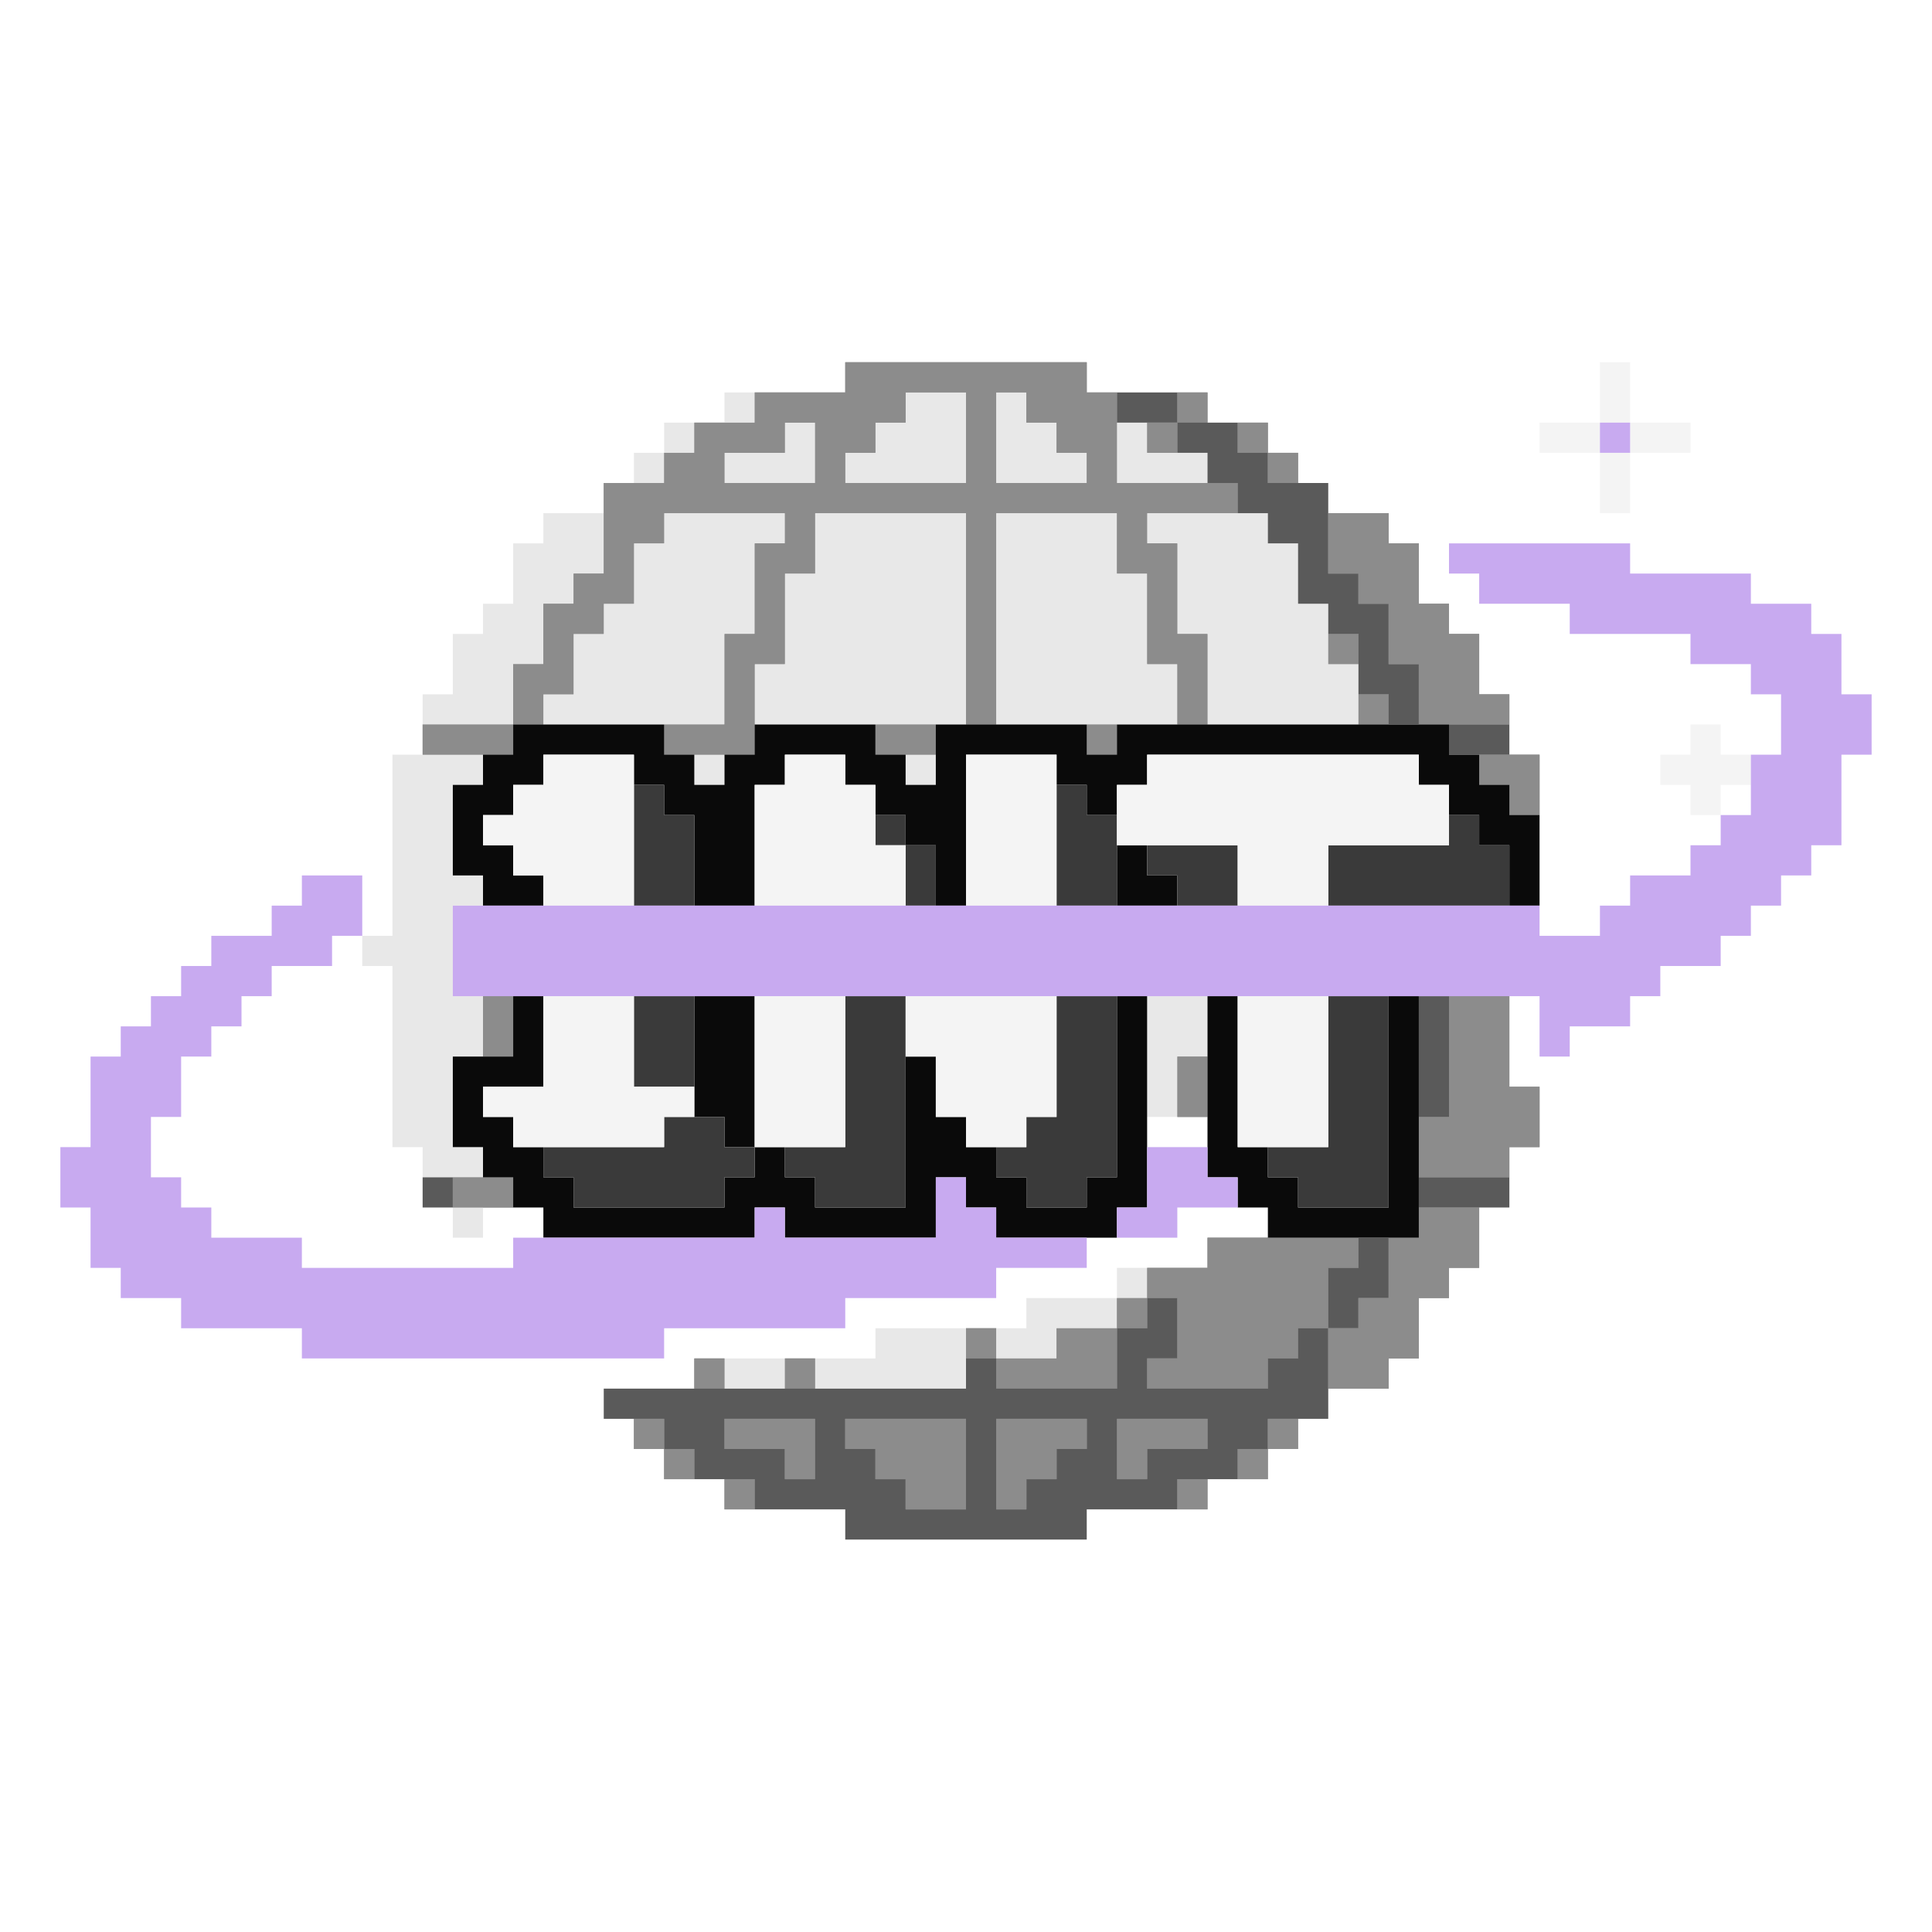
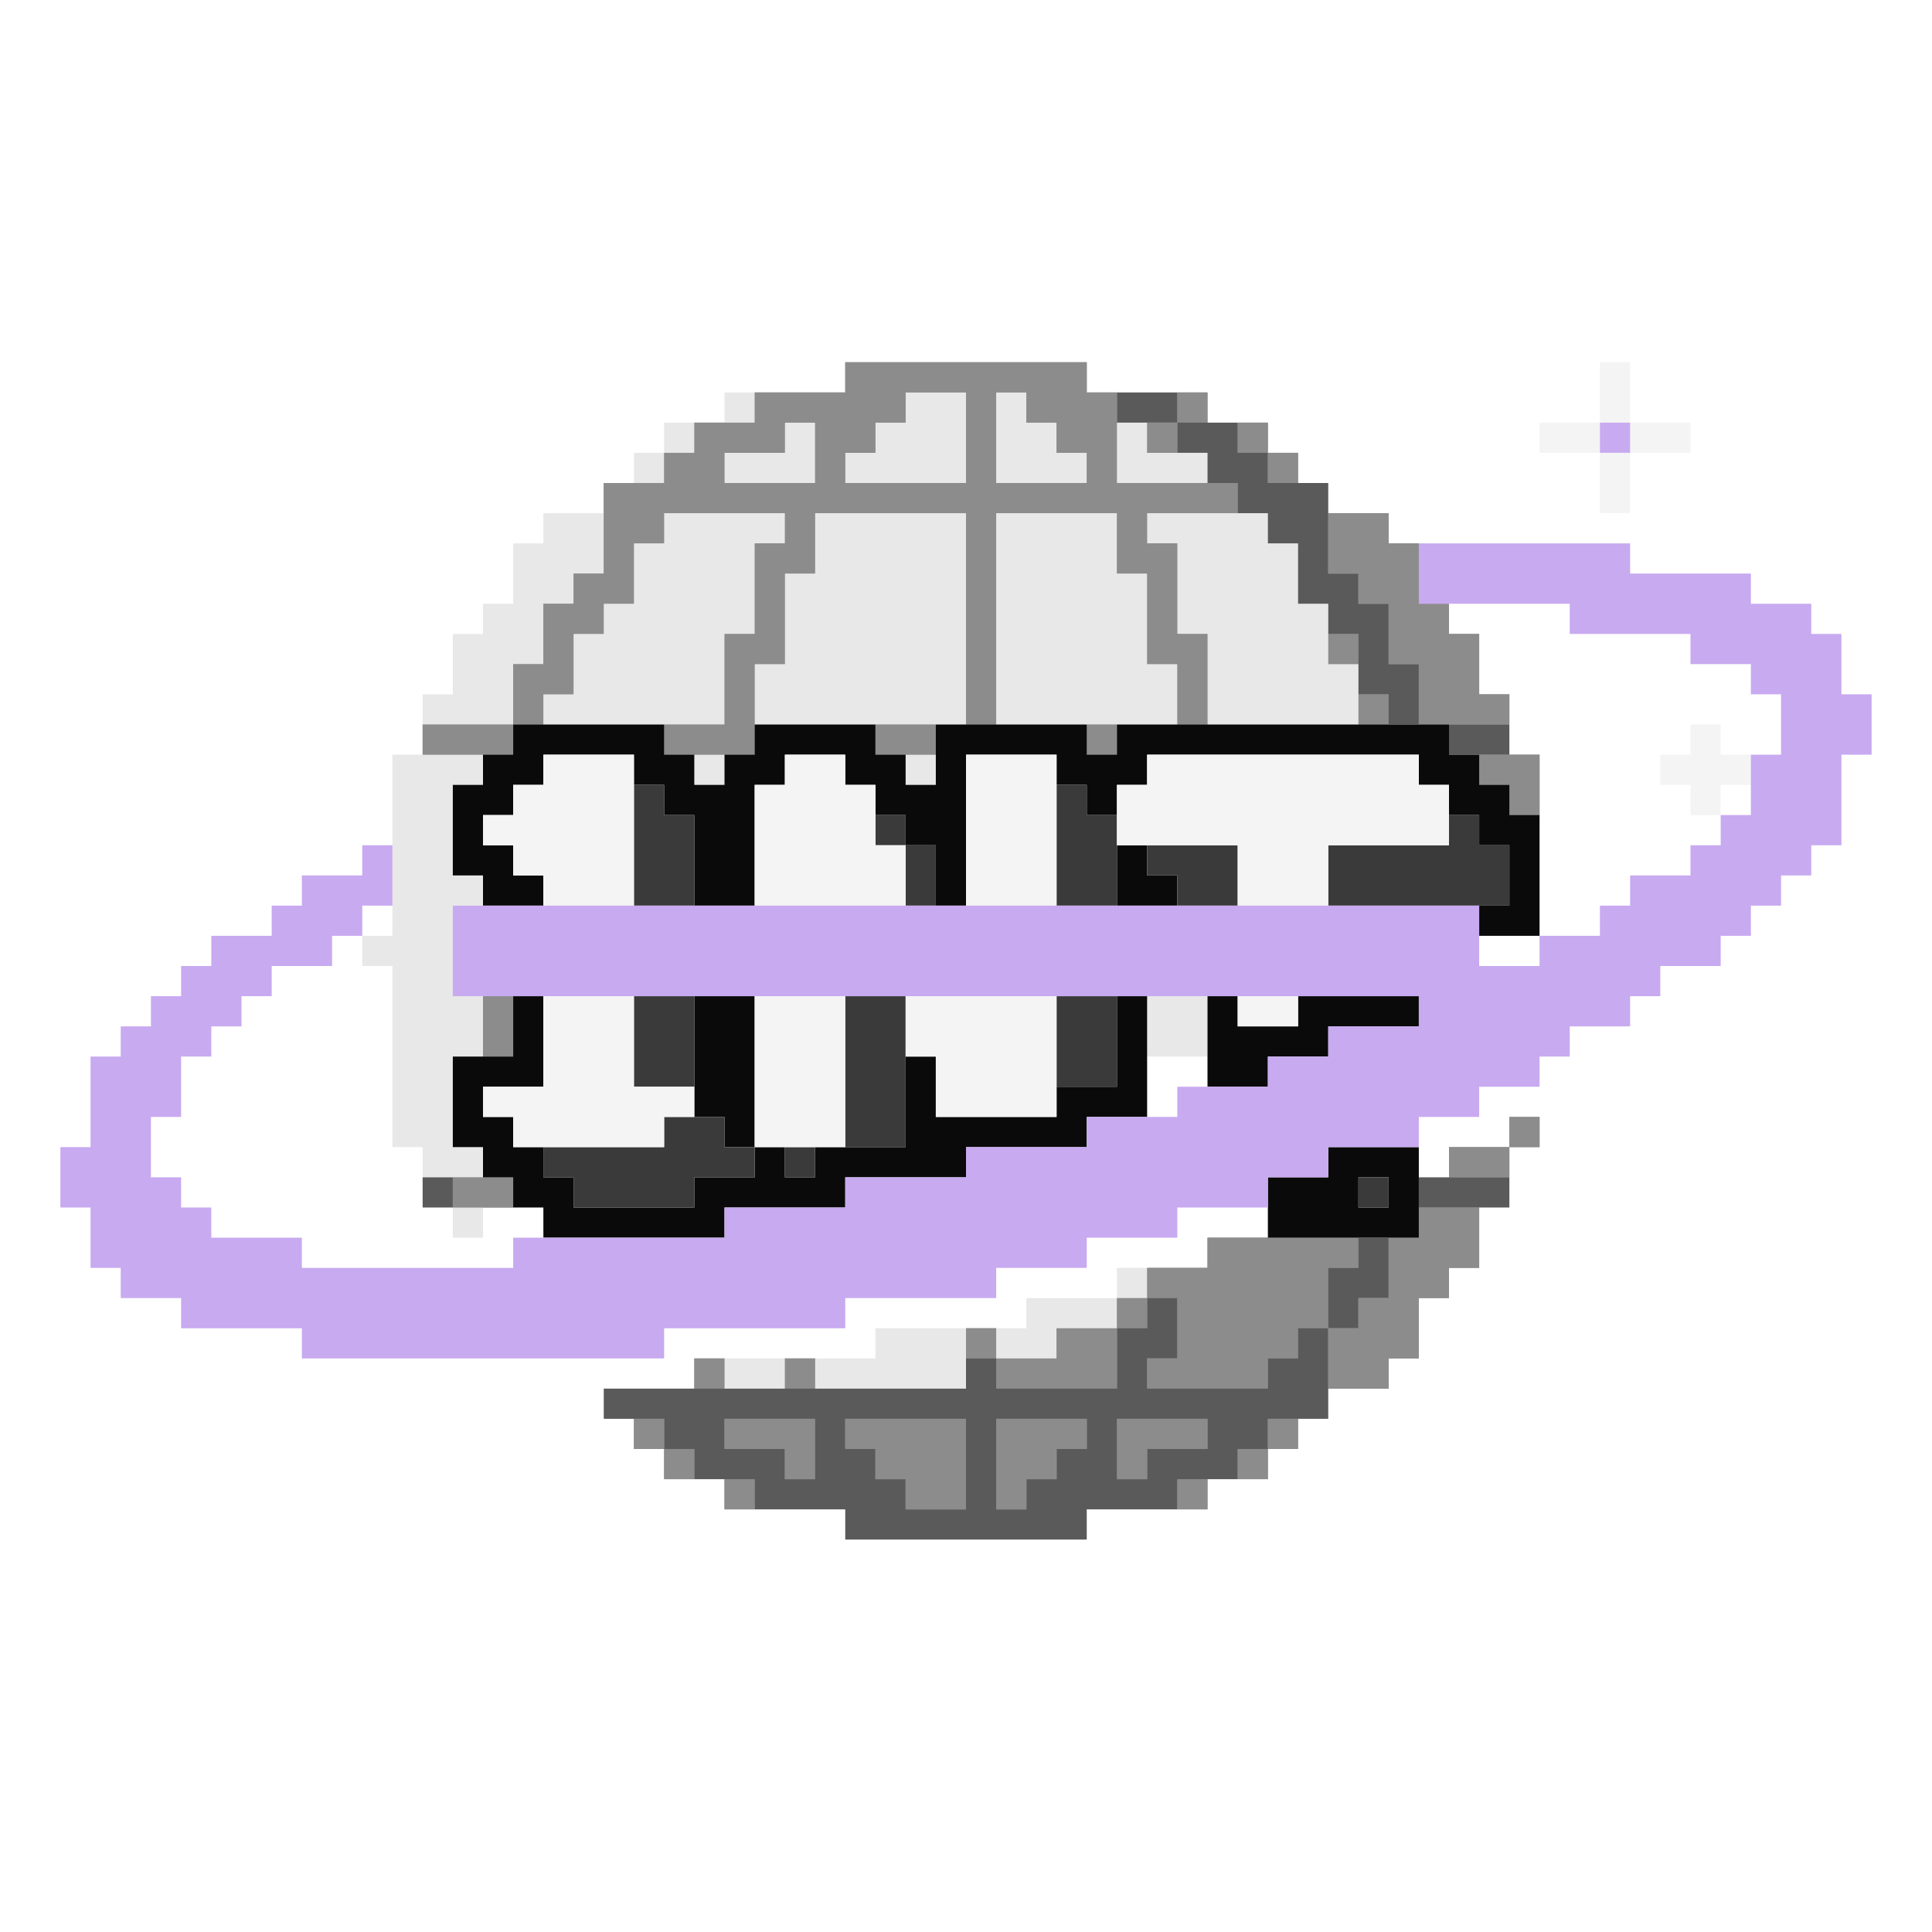
<svg xmlns="http://www.w3.org/2000/svg" viewBox="0 0 512 512" width="512" height="512">
-   <path d="M224.00 96.00h64.00v8.00h-64.00zM200.00 104.00h40.00v8.00h-40.00zM256.00 104.00h8.00v8.00h-8.00zM272.00 104.00h24.00v8.00h-24.00zM312.00 104.00h8.00v8.00h-8.00zM184.00 112.00h24.00v8.00h-24.00zM216.00 112.00h16.00v8.00h-16.00zM256.00 112.00h8.00v8.00h-8.00zM280.00 112.00h16.00v8.00h-16.00zM304.00 112.00h8.00v8.00h-8.00zM328.00 112.00h8.00v8.00h-8.00zM176.00 120.00h16.00v8.00h-16.00zM216.00 120.00h8.00v8.00h-8.00zM256.00 120.00h8.00v8.00h-8.00zM288.00 120.00h8.00v8.00h-8.00zM336.00 120.00h8.00v8.00h-8.00zM160.00 128.00h168.00v8.00h-168.00zM160.00 136.00h16.00v8.00h-16.00zM208.00 136.00h8.00v8.00h-8.00zM256.00 136.00h8.00v8.00h-8.00zM296.00 136.00h8.00v8.00h-8.00zM352.00 136.00h16.00v8.00h-16.00zM160.00 144.00h8.00v8.00h-8.00zM200.00 144.00h16.00v8.00h-16.00zM256.00 144.00h8.00v8.00h-8.00zM296.00 144.00h16.00v8.00h-16.00zM352.00 144.00h24.00v8.00h-24.00zM152.00 152.00h16.00v8.00h-16.00zM200.00 152.00h8.00v8.00h-8.00zM256.00 152.00h8.00v8.00h-8.00zM304.00 152.00h8.00v8.00h-8.00zM360.00 152.00h16.00v8.00h-16.00zM144.00 160.00h16.00v8.00h-16.00zM200.00 160.00h8.00v8.00h-8.00zM256.00 160.00h8.00v8.00h-8.00zM304.00 160.00h8.00v8.00h-8.00zM368.00 160.00h16.00v8.00h-16.00zM144.00 168.00h8.00v8.00h-8.00zM192.00 168.00h16.00v8.00h-16.00zM256.00 168.00h8.00v8.00h-8.00zM304.00 168.00h16.00v8.00h-16.00zM352.00 168.00h8.00v8.00h-8.00zM368.00 168.00h24.00v8.00h-24.00zM136.00 176.00h16.00v8.00h-16.00zM192.00 176.00h8.00v8.00h-8.00zM256.00 176.00h8.00v8.00h-8.00zM312.00 176.00h8.00v8.00h-8.00zM376.00 176.00h16.00v8.00h-16.00zM136.00 184.00h8.00v8.00h-8.00zM192.00 184.00h8.00v8.00h-8.00zM256.00 184.00h8.00v8.00h-8.00zM312.00 184.00h8.00v8.00h-8.00zM360.00 184.00h8.00v8.00h-8.00zM376.00 184.00h24.00v8.00h-24.00zM112.00 192.00h24.00v8.00h-24.00zM176.00 192.00h24.00v8.00h-24.00zM232.00 192.00h16.00v8.00h-16.00zM288.00 192.00h8.00v8.00h-8.00zM392.00 200.00h16.00v8.00h-16.00zM400.00 208.00h8.00v8.00h-8.00zM128.00 264.00h8.00v8.00h-8.00zM384.00 264.00h16.00v8.00h-16.00zM128.00 272.00h8.00v8.00h-8.00zM384.00 272.00h16.00v8.00h-16.00zM312.00 280.00h8.00v8.00h-8.00zM384.00 280.00h16.00v8.00h-16.00zM312.00 288.00h8.00v8.00h-8.00zM384.00 288.00h24.00v8.00h-24.00zM376.00 296.00h32.00v8.00h-32.00zM376.00 304.00h24.00v8.00h-24.00zM120.00 312.00h16.00v8.00h-16.00zM376.00 320.00h16.00v8.00h-16.00zM320.00 328.00h40.00v8.00h-40.00zM368.00 328.00h24.00v8.00h-24.00zM304.00 336.00h48.00v8.00h-48.00zM368.00 336.00h16.00v8.00h-16.00zM296.00 344.00h8.00v8.00h-8.00zM312.00 344.00h40.00v8.00h-40.00zM360.00 344.00h16.00v8.00h-16.00zM256.00 352.00h8.00v8.00h-8.00zM280.00 352.00h16.00v8.00h-16.00zM312.00 352.00h32.00v8.00h-32.00zM352.00 352.00h24.00v8.00h-24.00zM184.00 360.00h8.00v8.00h-8.00zM208.00 360.00h8.00v8.00h-8.00zM264.00 360.00h32.00v8.00h-32.00zM304.00 360.00h32.00v8.00h-32.00zM352.00 360.00h16.00v8.00h-16.00zM168.00 376.00h8.00v8.00h-8.00zM192.00 376.00h24.00v8.00h-24.00zM224.00 376.00h32.00v8.00h-32.00zM264.00 376.00h24.00v8.00h-24.00zM296.00 376.00h24.00v8.00h-24.00zM336.00 376.00h8.00v8.00h-8.00zM176.00 384.00h8.00v8.00h-8.00zM208.00 384.00h8.00v8.00h-8.00zM232.00 384.00h24.00v8.00h-24.00zM264.00 384.00h16.00v8.00h-16.00zM296.00 384.00h8.00v8.00h-8.00zM328.00 384.00h8.00v8.00h-8.00zM192.00 392.00h8.00v8.00h-8.00zM240.00 392.00h16.00v8.00h-16.00zM264.00 392.00h8.00v8.00h-8.00zM312.00 392.00h8.00v8.00h-8.00z" fill="#8c8c8c" />
-   <path d="M192.00 104.00h8.00v8.00h-8.00zM240.00 104.00h16.00v8.00h-16.00zM264.00 104.00h8.00v8.00h-8.00zM176.00 112.00h8.00v8.00h-8.00zM208.00 112.00h8.00v8.00h-8.00zM232.00 112.00h24.00v8.00h-24.00zM264.00 112.00h16.00v8.00h-16.00zM296.00 112.00h8.00v8.00h-8.00zM168.00 120.00h8.00v8.00h-8.00zM192.00 120.00h24.00v8.00h-24.00zM224.00 120.00h32.00v8.00h-32.00zM264.00 120.00h24.00v8.00h-24.00zM296.00 120.00h24.00v8.00h-24.00zM144.00 136.00h16.00v8.00h-16.00zM176.00 136.00h32.00v8.00h-32.00zM216.00 136.00h40.00v8.00h-40.00zM264.00 136.00h32.00v8.00h-32.00zM304.00 136.00h32.00v8.00h-32.00zM136.00 144.00h24.00v8.00h-24.00zM168.00 144.00h32.00v8.00h-32.00zM216.00 144.00h40.00v8.00h-40.00zM264.00 144.00h32.00v8.00h-32.00zM312.00 144.00h32.00v8.00h-32.00zM136.00 152.00h16.00v8.00h-16.00zM168.00 152.00h32.00v8.00h-32.00zM208.00 152.00h48.00v8.00h-48.00zM264.00 152.00h40.00v8.00h-40.00zM312.00 152.00h32.00v8.00h-32.00zM128.00 160.00h16.00v8.00h-16.00zM160.00 160.00h40.00v8.00h-40.00zM208.00 160.00h48.00v8.00h-48.00zM264.00 160.00h40.00v8.00h-40.00zM312.00 160.00h40.00v8.00h-40.00zM120.00 168.00h24.00v8.00h-24.00zM152.00 168.00h40.00v8.00h-40.00zM208.00 168.00h48.00v8.00h-48.00zM264.00 168.00h40.00v8.00h-40.00zM320.00 168.00h32.00v8.00h-32.00zM120.00 176.00h16.00v8.00h-16.00zM152.00 176.00h40.00v8.00h-40.00zM200.00 176.00h56.00v8.00h-56.00zM264.00 176.00h48.00v8.00h-48.00zM320.00 176.00h40.00v8.00h-40.00zM112.00 184.00h24.00v8.00h-24.00zM144.00 184.00h48.00v8.00h-48.00zM200.00 184.00h56.00v8.00h-56.00zM264.00 184.00h48.00v8.00h-48.00zM320.00 184.00h40.00v8.00h-40.00zM104.00 200.00h24.00v8.00h-24.00zM184.00 200.00h8.00v8.00h-8.00zM240.00 200.00h8.00v8.00h-8.00zM104.00 208.00h16.00v8.00h-16.00zM104.00 216.00h16.00v8.00h-16.00zM104.00 224.00h16.00v8.00h-16.00zM104.00 232.00h24.00v8.00h-24.00zM104.00 240.00h16.00v8.00h-16.00zM96.00 248.00h24.00v8.00h-24.00zM104.00 256.00h16.00v8.00h-16.00zM104.00 264.00h24.00v8.00h-24.00zM304.00 264.00h16.00v8.00h-16.00zM104.00 272.00h24.00v8.00h-24.00zM304.00 272.00h16.00v8.00h-16.00zM104.00 280.00h16.00v8.00h-16.00zM304.00 280.00h8.00v8.00h-8.00zM104.00 288.00h16.00v8.00h-16.00zM304.00 288.00h8.00v8.00h-8.00zM104.00 296.00h16.00v8.00h-16.00zM112.00 304.00h16.00v8.00h-16.00zM120.00 320.00h8.00v8.00h-8.00zM296.00 336.00h8.00v8.00h-8.00zM272.00 344.00h24.00v8.00h-24.00zM232.00 352.00h24.00v8.00h-24.00zM264.00 352.00h16.00v8.00h-16.00zM192.00 360.00h16.00v8.00h-16.00zM216.00 360.00h40.00v8.00h-40.00z" fill="#e8e8e8" />
-   <path d="M224.00 96.00h64.00v8.00h-64.00zM200.00 104.00h40.00v8.00h-40.00zM256.00 104.00h8.00v8.00h-8.00zM272.00 104.00h24.00v8.00h-24.00zM312.00 104.00h8.00v8.00h-8.00zM184.00 112.00h24.00v8.00h-24.00zM216.00 112.00h16.00v8.00h-16.00zM256.00 112.00h8.00v8.00h-8.00zM280.00 112.00h16.00v8.00h-16.00zM304.00 112.00h8.00v8.00h-8.00zM328.00 112.00h8.00v8.00h-8.00zM176.00 120.00h16.00v8.00h-16.00zM216.00 120.00h8.00v8.00h-8.00zM256.00 120.00h8.00v8.00h-8.00zM288.00 120.00h8.00v8.00h-8.00zM336.00 120.00h8.00v8.00h-8.00zM160.00 128.00h168.00v8.00h-168.00zM160.00 136.00h16.00v8.00h-16.00zM208.00 136.00h8.00v8.00h-8.00zM256.00 136.00h8.00v8.00h-8.00zM296.00 136.00h8.00v8.00h-8.00zM352.00 136.00h16.00v8.00h-16.00zM160.00 144.00h8.00v8.00h-8.00zM200.00 144.00h16.00v8.00h-16.00zM256.00 144.00h8.00v8.00h-8.00zM296.00 144.00h16.00v8.00h-16.00zM352.00 144.00h24.00v8.00h-24.00zM152.00 152.00h16.00v8.00h-16.00zM200.00 152.00h8.00v8.00h-8.00zM256.00 152.00h8.00v8.00h-8.00zM304.00 152.00h8.00v8.00h-8.00zM360.00 152.00h16.00v8.00h-16.00zM144.00 160.00h16.00v8.00h-16.00zM200.00 160.00h8.00v8.00h-8.00zM256.00 160.00h8.00v8.00h-8.00zM304.00 160.00h8.00v8.00h-8.00zM368.00 160.00h16.00v8.00h-16.00zM144.00 168.00h8.00v8.00h-8.00zM192.00 168.00h16.00v8.00h-16.00zM256.00 168.00h8.00v8.00h-8.00zM304.00 168.00h16.00v8.00h-16.00zM352.00 168.00h8.00v8.00h-8.00zM368.00 168.00h24.00v8.00h-24.00zM136.00 176.00h16.00v8.00h-16.00zM192.00 176.00h8.00v8.00h-8.00zM256.00 176.00h8.00v8.00h-8.00zM312.00 176.00h8.00v8.00h-8.00zM376.00 176.00h16.00v8.00h-16.00zM136.00 184.00h8.00v8.00h-8.00zM192.00 184.00h8.00v8.00h-8.00zM256.00 184.00h8.00v8.00h-8.00zM312.00 184.00h8.00v8.00h-8.00zM360.00 184.00h8.00v8.00h-8.00zM376.00 184.00h24.00v8.00h-24.00zM112.00 192.00h24.00v8.00h-24.00zM176.00 192.00h24.00v8.00h-24.00zM232.00 192.00h16.00v8.00h-16.00zM288.00 192.00h8.00v8.00h-8.00zM392.00 200.00h16.00v8.00h-16.00zM400.00 208.00h8.00v8.00h-8.00zM128.00 264.00h8.00v8.00h-8.00zM384.00 264.00h16.00v8.00h-16.00zM128.00 272.00h8.00v8.00h-8.00zM384.00 272.00h16.00v8.00h-16.00zM312.00 280.00h8.00v8.00h-8.00zM384.00 280.00h16.00v8.00h-16.00zM312.00 288.00h8.00v8.00h-8.00zM384.00 288.00h24.00v8.00h-24.00zM376.00 296.00h32.00v8.00h-32.00zM376.00 304.00h24.00v8.00h-24.00zM120.00 312.00h16.00v8.00h-16.00zM376.00 320.00h16.00v8.00h-16.00zM320.00 328.00h40.00v8.00h-40.00zM368.00 328.00h24.00v8.00h-24.00zM304.00 336.00h48.00v8.00h-48.00zM368.00 336.00h16.00v8.00h-16.00zM296.00 344.00h8.00v8.00h-8.00zM312.00 344.00h40.00v8.00h-40.00zM360.00 344.00h16.00v8.00h-16.00zM256.00 352.00h8.00v8.00h-8.00zM280.00 352.00h16.00v8.00h-16.00zM312.00 352.00h32.00v8.00h-32.00zM352.00 352.00h24.00v8.00h-24.00zM184.00 360.00h8.00v8.00h-8.00zM208.00 360.00h8.00v8.00h-8.00zM264.00 360.00h32.00v8.00h-32.00zM304.00 360.00h32.00v8.00h-32.00zM352.00 360.00h16.00v8.00h-16.00zM168.00 376.00h8.00v8.00h-8.00zM192.00 376.00h24.00v8.00h-24.00zM224.00 376.00h32.00v8.00h-32.00zM264.00 376.00h24.00v8.00h-24.00zM296.00 376.00h24.00v8.00h-24.00zM336.00 376.00h8.00v8.00h-8.00zM176.00 384.00h8.00v8.00h-8.00zM208.00 384.00h8.00v8.00h-8.00zM232.00 384.00h24.00v8.00h-24.00zM264.00 384.00h16.00v8.00h-16.00zM296.00 384.00h8.00v8.00h-8.00zM328.00 384.00h8.00v8.00h-8.00zM192.00 392.00h8.00v8.00h-8.00zM240.00 392.00h16.00v8.00h-16.00zM264.00 392.00h8.00v8.00h-8.00zM312.00 392.00h8.00v8.00h-8.00z" fill="#8c8c8c" />
-   <path d="M296.00 104.00h16.00v8.00h-16.00zM312.00 112.00h16.00v8.00h-16.00zM320.00 120.00h16.00v8.00h-16.00zM328.00 128.00h24.00v8.00h-24.00zM336.00 136.00h16.00v8.00h-16.00zM344.00 144.00h8.00v8.00h-8.00zM344.00 152.00h16.00v8.00h-16.00zM352.00 160.00h16.00v8.00h-16.00zM360.00 168.00h8.00v8.00h-8.00zM360.00 176.00h16.00v8.00h-16.00zM368.00 184.00h8.00v8.00h-8.00zM384.00 192.00h16.00v8.00h-16.00zM376.00 264.00h8.00v8.00h-8.00zM376.00 272.00h8.00v8.00h-8.00zM376.00 280.00h8.00v8.00h-8.00zM376.00 288.00h8.00v8.00h-8.00zM112.00 312.00h8.00v8.00h-8.00zM376.00 312.00h24.00v8.00h-24.00zM360.00 328.00h8.00v8.00h-8.00zM352.00 336.00h16.00v8.00h-16.00zM304.00 344.00h8.00v8.00h-8.00zM352.00 344.00h8.00v8.00h-8.00zM296.00 352.00h16.00v8.00h-16.00zM344.00 352.00h8.00v8.00h-8.00zM256.00 360.00h8.00v8.00h-8.00zM296.00 360.00h8.00v8.00h-8.00zM336.00 360.00h16.00v8.00h-16.00zM160.00 368.00h192.00v8.00h-192.00zM176.00 376.00h16.00v8.00h-16.00zM216.00 376.00h8.00v8.00h-8.00zM256.00 376.00h8.00v8.00h-8.00zM288.00 376.00h8.00v8.00h-8.00zM320.00 376.00h16.00v8.00h-16.00zM184.00 384.00h24.00v8.00h-24.00zM216.00 384.00h16.00v8.00h-16.00zM256.00 384.00h8.00v8.00h-8.00zM280.00 384.00h16.00v8.00h-16.00zM304.00 384.00h24.00v8.00h-24.00zM200.00 392.00h40.00v8.00h-40.00zM256.00 392.00h8.00v8.00h-8.00zM272.00 392.00h40.00v8.00h-40.00zM224.00 400.00h64.00v8.00h-64.00z" fill="#5a5a5a" />
-   <path d="M136.00 192.00h40.00v8.00h-40.00zM200.00 192.00h32.00v8.00h-32.00zM248.00 192.00h40.00v8.00h-40.00zM296.00 192.00h88.00v8.00h-88.00zM128.00 200.00h16.00v8.00h-16.00zM168.00 200.00h16.00v8.00h-16.00zM192.00 200.00h16.00v8.00h-16.00zM224.00 200.00h16.00v8.00h-16.00zM248.00 200.00h8.00v8.00h-8.00zM280.00 200.00h24.00v8.00h-24.00zM376.00 200.00h16.00v8.00h-16.00zM120.00 208.00h16.00v8.00h-16.00zM176.00 208.00h24.00v8.00h-24.00zM232.00 208.00h24.00v8.00h-24.00zM288.00 208.00h8.00v8.00h-8.00zM384.00 208.00h16.00v8.00h-16.00zM120.00 216.00h8.00v8.00h-8.00zM184.00 216.00h16.00v8.00h-16.00zM240.00 216.00h16.00v8.00h-16.00zM392.00 216.00h16.00v8.00h-16.00zM120.00 224.00h16.00v8.00h-16.00zM184.00 224.00h16.00v8.00h-16.00zM248.00 224.00h8.00v8.00h-8.00zM296.00 224.00h8.00v8.00h-8.00zM400.00 224.00h8.00v8.00h-8.00zM128.00 232.00h16.00v8.00h-16.00zM184.00 232.00h16.00v8.00h-16.00zM248.00 232.00h8.00v8.00h-8.00zM296.00 232.00h16.00v8.00h-16.00zM400.00 232.00h8.00v8.00h-8.00zM136.00 264.00h8.00v8.00h-8.00zM184.00 264.00h16.00v8.00h-16.00zM296.00 264.00h8.00v8.00h-8.00zM320.00 264.00h8.00v8.00h-8.00zM368.00 264.00h8.00v8.00h-8.00zM136.00 272.00h8.00v8.00h-8.00zM184.00 272.00h16.00v8.00h-16.00zM296.00 272.00h8.00v8.00h-8.00zM320.00 272.00h8.00v8.00h-8.00zM368.00 272.00h8.00v8.00h-8.00zM120.00 280.00h24.00v8.00h-24.00zM184.00 280.00h16.00v8.00h-16.00zM240.00 280.00h8.00v8.00h-8.00zM296.00 280.00h8.00v8.00h-8.00zM320.00 280.00h8.00v8.00h-8.00zM368.00 280.00h8.00v8.00h-8.00zM120.00 288.00h8.00v8.00h-8.00zM184.00 288.00h16.00v8.00h-16.00zM240.00 288.00h8.00v8.00h-8.00zM296.00 288.00h8.00v8.00h-8.00zM320.00 288.00h8.00v8.00h-8.00zM368.00 288.00h8.00v8.00h-8.00zM120.00 296.00h16.00v8.00h-16.00zM192.00 296.00h8.00v8.00h-8.00zM240.00 296.00h16.00v8.00h-16.00zM296.00 296.00h8.00v8.00h-8.00zM320.00 296.00h8.00v8.00h-8.00zM368.00 296.00h8.00v8.00h-8.00zM128.00 304.00h16.00v8.00h-16.00zM200.00 304.00h8.00v8.00h-8.00zM240.00 304.00h24.00v8.00h-24.00zM296.00 304.00h8.00v8.00h-8.00zM320.00 304.00h16.00v8.00h-16.00zM368.00 304.00h8.00v8.00h-8.00zM136.00 312.00h16.00v8.00h-16.00zM192.00 312.00h24.00v8.00h-24.00zM240.00 312.00h8.00v8.00h-8.00zM256.00 312.00h16.00v8.00h-16.00zM288.00 312.00h16.00v8.00h-16.00zM328.00 312.00h16.00v8.00h-16.00zM368.00 312.00h8.00v8.00h-8.00zM144.00 320.00h56.00v8.00h-56.00zM208.00 320.00h40.00v8.00h-40.00zM264.00 320.00h32.00v8.00h-32.00zM336.00 320.00h40.00v8.00h-40.00z" fill="#0a0a0a" />
-   <path d="M168.00 208.00h8.00v8.00h-8.00zM280.00 208.00h8.00v8.00h-8.00zM168.00 216.00h16.00v8.00h-16.00zM232.00 216.00h8.00v8.00h-8.00zM280.00 216.00h16.00v8.00h-16.00zM384.00 216.00h8.00v8.00h-8.00zM168.00 224.00h16.00v8.00h-16.00zM240.00 224.00h8.00v8.00h-8.00zM280.00 224.00h16.00v8.00h-16.00zM304.00 224.00h24.00v8.00h-24.00zM352.00 224.00h48.00v8.00h-48.00zM168.00 232.00h16.00v8.00h-16.00zM240.00 232.00h8.00v8.00h-8.00zM280.00 232.00h16.00v8.00h-16.00zM312.00 232.00h16.00v8.00h-16.00zM352.00 232.00h48.00v8.00h-48.00zM168.00 264.00h16.00v8.00h-16.00zM224.00 264.00h16.00v8.00h-16.00zM280.00 264.00h16.00v8.00h-16.00zM352.00 264.00h16.00v8.00h-16.00zM168.00 272.00h16.00v8.00h-16.00zM224.00 272.00h16.00v8.00h-16.00zM280.00 272.00h16.00v8.00h-16.00zM352.00 272.00h16.00v8.00h-16.00zM168.00 280.00h16.00v8.00h-16.00zM224.00 280.00h16.00v8.00h-16.00zM280.00 280.00h16.00v8.00h-16.00zM352.00 280.00h16.00v8.00h-16.00zM224.00 288.00h16.00v8.00h-16.00zM280.00 288.00h16.00v8.00h-16.00zM352.00 288.00h16.00v8.00h-16.00zM176.00 296.00h16.00v8.00h-16.00zM224.00 296.00h16.00v8.00h-16.00zM272.00 296.00h24.00v8.00h-24.00zM352.00 296.00h16.00v8.00h-16.00zM144.00 304.00h56.00v8.00h-56.00zM208.00 304.00h32.00v8.00h-32.00zM264.00 304.00h32.00v8.00h-32.00zM336.00 304.00h32.00v8.00h-32.00zM152.00 312.00h40.00v8.00h-40.00zM216.00 312.00h24.00v8.00h-24.00zM272.00 312.00h16.00v8.00h-16.00zM344.00 312.00h24.00v8.00h-24.00z" fill="#3a3a3a" />
-   <path d="M424.00 96.00h8.00v8.00h-8.00zM424.00 104.00h8.00v8.00h-8.00zM408.00 112.00h16.00v8.00h-16.00zM432.00 112.00h16.00v8.00h-16.00zM424.00 120.00h8.00v8.00h-8.00zM424.00 128.00h8.00v8.00h-8.00zM448.00 192.00h8.00v8.00h-8.00zM144.00 200.00h24.00v8.00h-24.00zM208.00 200.00h16.00v8.00h-16.00zM256.00 200.00h24.00v8.00h-24.00zM304.00 200.00h72.00v8.00h-72.00zM440.00 200.00h24.00v8.00h-24.00zM136.00 208.00h32.00v8.00h-32.00zM200.00 208.00h32.00v8.00h-32.00zM256.00 208.00h24.00v8.00h-24.00zM296.00 208.00h88.00v8.00h-88.00zM448.00 208.00h8.00v8.00h-8.00zM128.00 216.00h40.00v8.00h-40.00zM200.00 216.00h32.00v8.00h-32.00zM256.00 216.00h24.00v8.00h-24.00zM296.00 216.00h88.00v8.00h-88.00zM136.00 224.00h32.00v8.00h-32.00zM200.00 224.00h40.00v8.00h-40.00zM256.00 224.00h24.00v8.00h-24.00zM328.00 224.00h24.00v8.00h-24.00zM144.00 232.00h24.00v8.00h-24.00zM200.00 232.00h40.00v8.00h-40.00zM256.00 232.00h24.00v8.00h-24.00zM328.00 232.00h24.00v8.00h-24.00zM144.00 264.00h24.00v8.00h-24.00zM200.00 264.00h24.00v8.00h-24.00zM240.00 264.00h40.00v8.00h-40.00zM328.00 264.00h24.00v8.00h-24.00zM144.00 272.00h24.00v8.00h-24.00zM200.00 272.00h24.00v8.00h-24.00zM240.00 272.00h40.00v8.00h-40.00zM328.00 272.00h24.00v8.00h-24.00zM144.00 280.00h24.00v8.00h-24.00zM200.00 280.00h24.00v8.00h-24.00zM248.00 280.00h32.00v8.00h-32.00zM328.00 280.00h24.00v8.00h-24.00zM128.00 288.00h56.00v8.00h-56.00zM200.00 288.00h24.00v8.00h-24.00zM248.00 288.00h32.00v8.00h-32.00zM328.00 288.00h24.00v8.00h-24.00zM136.00 296.00h40.00v8.00h-40.00zM200.00 296.00h24.00v8.00h-24.00zM256.00 296.00h16.00v8.00h-16.00zM328.00 296.00h24.00v8.00h-24.00z" fill="#f4f4f4" />
-   <path d="M424.00 112.00h8.00v8.00h-8.00zM384.00 144.00h48.00v8.00h-48.00zM392.00 152.00h72.00v8.00h-72.00zM416.00 160.00h64.00v8.00h-64.00zM448.00 168.00h40.00v8.00h-40.00zM464.00 176.00h24.00v8.00h-24.00zM472.00 184.00h24.00v8.00h-24.00zM472.00 192.00h24.00v8.00h-24.00zM464.00 200.00h24.00v8.00h-24.00zM464.00 208.00h24.00v8.00h-24.00zM456.00 216.00h32.00v8.00h-32.00zM448.00 224.00h32.00v8.00h-32.00zM80.00 232.00h16.00v8.00h-16.00zM432.00 232.00h40.00v8.00h-40.00zM72.00 240.00h24.00v8.00h-24.00zM120.00 240.00h288.00v8.00h-288.00zM424.00 240.00h40.00v8.00h-40.00zM56.00 248.00h32.00v8.00h-32.00zM120.00 248.00h336.00v8.00h-336.00zM48.00 256.00h24.00v8.00h-24.00zM120.00 256.00h320.00v8.00h-320.00zM40.00 264.00h24.00v8.00h-24.00zM408.00 264.00h24.00v8.00h-24.00zM32.00 272.00h24.00v8.00h-24.00zM408.00 272.00h8.00v8.00h-8.00zM24.00 280.00h24.00v8.00h-24.00zM24.00 288.00h24.00v8.00h-24.00zM24.00 296.00h16.00v8.00h-16.00zM16.00 304.00h24.00v8.00h-24.00zM304.00 304.00h16.00v8.00h-16.00zM16.00 312.00h32.00v8.00h-32.00zM248.00 312.00h8.00v8.00h-8.00zM304.00 312.00h24.00v8.00h-24.00zM24.00 320.00h32.00v8.00h-32.00zM200.00 320.00h8.00v8.00h-8.00zM248.00 320.00h16.00v8.00h-16.00zM296.00 320.00h16.00v8.00h-16.00zM24.00 328.00h56.00v8.00h-56.00zM136.00 328.00h152.00v8.00h-152.00zM32.00 336.00h232.00v8.00h-232.00zM48.00 344.00h176.00v8.00h-176.00zM80.00 352.00h96.00v8.00h-96.00z" fill="#c8aaf0" />
+   <path d="M224.00 96.00h64.00v8.00h-64.00zM200.00 104.00h40.00v8.00h-40.00zM256.00 104.00h8.00v8.00h-8.00zM272.00 104.00h24.00v8.00h-24.00zM312.00 104.00h8.00v8.00h-8.00zM184.00 112.00h24.00v8.00h-24.00zM216.00 112.00h16.00v8.00h-16.00zM256.00 112.00h8.00v8.00h-8.00zM280.00 112.00h16.00v8.00h-16.00zM304.00 112.00h8.00v8.00h-8.00zM328.00 112.00h8.00v8.00h-8.00zM176.00 120.00h16.00v8.00h-16.00zM216.00 120.00h8.00v8.00h-8.00zM256.00 120.00h8.00v8.00h-8.00zM288.00 120.00h8.00v8.00h-8.00zM336.00 120.00h8.00v8.00h-8.00zM160.00 128.00h168.00v8.00h-168.00zM160.00 136.00h16.00v8.00h-16.00zM208.00 136.00h8.00v8.00h-8.00zM256.00 136.00h8.00v8.00h-8.00zM296.00 136.00h8.00v8.00h-8.00zM352.00 136.00h16.00v8.00h-16.00zM160.00 144.00h8.00v8.00h-8.00zM200.00 144.00h16.00v8.00h-16.00zM256.00 144.00h8.00v8.00h-8.00zM296.00 144.00h16.00v8.00h-16.00zM352.00 144.00h24.00v8.00h-24.00zM152.00 152.00h16.00v8.00h-16.00zM200.00 152.00h8.00v8.00h-8.00zM256.00 152.00h8.00v8.00h-8.00zM304.00 152.00h8.00v8.00h-8.00zM360.00 152.00h16.00v8.00h-16.00zM144.00 160.00h16.00v8.00h-16.00zM200.00 160.00h8.00v8.00h-8.00zM256.00 160.00h8.00v8.00h-8.00zM304.00 160.00h8.00v8.00h-8.00zM368.00 160.00h16.00v8.00h-16.00zM144.00 168.00h8.00v8.00h-8.00zM192.00 168.00h16.00v8.00h-16.00zM256.00 168.00h8.00v8.00h-8.00zM304.00 168.00h16.00v8.00h-16.00zM352.00 168.00h8.00v8.00h-8.00zM368.00 168.00h24.00v8.00h-24.00zM136.00 176.00h16.00v8.00h-16.00zM192.00 176.00h8.00v8.00h-8.00zM256.00 176.00h8.00v8.00h-8.00zM312.00 176.00h8.00v8.00h-8.00zM376.00 176.00h16.00v8.00h-16.00zM136.00 184.00h8.00v8.00h-8.00zM192.00 184.00h8.00v8.00h-8.00zM256.00 184.00h8.00v8.00h-8.00zM312.00 184.00h8.00v8.00h-8.00zM360.00 184.00h8.00v8.00h-8.00zM376.00 184.00h24.00v8.00h-24.00zM112.00 192.00h24.00v8.00h-24.00zM176.00 192.00h24.00v8.00h-24.00zM232.00 192.00h16.00v8.00h-16.00zM288.00 192.00h8.00v8.00h-8.00zM392.00 200.00h16.00v8.00h-16.00zM400.00 208.00h8.00v8.00h-8.00zM128.00 264.00h8.00v8.00h-8.00zM128.00 272.00h8.00v8.00h-8.00zM400.00 296.00h8.00v8.00h-8.00zM384.00 304.00h16.00v8.00h-16.00zM120.00 312.00h16.00v8.00h-16.00zM376.00 320.00h16.00v8.00h-16.00zM320.00 328.00h40.00v8.00h-40.00zM368.00 328.00h24.00v8.00h-24.00zM304.00 336.00h48.00v8.00h-48.00zM368.00 336.00h16.00v8.00h-16.00zM296.00 344.00h8.00v8.00h-8.00zM312.00 344.00h40.00v8.00h-40.00zM360.00 344.00h16.00v8.00h-16.00zM256.00 352.00h8.00v8.00h-8.00zM280.00 352.00h16.00v8.00h-16.00zM312.00 352.00h32.00v8.00h-32.00zM352.00 352.00h24.00v8.00h-24.00zM184.00 360.00h8.00v8.00h-8.00zM208.00 360.00h8.00v8.00h-8.00zM264.00 360.00h32.00v8.00h-32.00zM304.00 360.00h32.00v8.00h-32.00zM352.00 360.00h16.00v8.00h-16.00zM168.00 376.00h8.00v8.00h-8.00zM192.00 376.00h24.00v8.00h-24.00zM224.00 376.00h32.00v8.00h-32.00zM264.00 376.00h24.00v8.00h-24.00zM296.00 376.00h24.00v8.00h-24.00zM336.00 376.00h8.00v8.00h-8.00zM176.00 384.00h8.00v8.00h-8.00zM208.00 384.00h8.00v8.00h-8.00zM232.00 384.00h24.00v8.00h-24.00zM264.00 384.00h16.00v8.00h-16.00zM296.00 384.00h8.00v8.00h-8.00zM328.00 384.00h8.00v8.00h-8.00zM192.00 392.00h8.00v8.00h-8.00zM240.00 392.00h16.00v8.00h-16.00zM264.00 392.00h8.00v8.00h-8.00zM312.00 392.00h8.00v8.00h-8.00z" fill="#8c8c8c" />
+   <path d="M192.00 104.00h8.00v8.00h-8.00zM240.00 104.00h16.00v8.00h-16.00zM264.00 104.00h8.00v8.00h-8.00zM176.00 112.00h8.00v8.00h-8.00zM208.00 112.00h8.00v8.00h-8.00zM232.00 112.00h24.00v8.00h-24.00zM264.00 112.00h16.00v8.00h-16.00zM296.00 112.00h8.00v8.00h-8.00zM168.00 120.00h8.00v8.00h-8.00zM192.00 120.00h24.00v8.00h-24.00zM224.00 120.00h32.00v8.00h-32.00zM264.00 120.00h24.00v8.00h-24.00zM296.00 120.00h24.00v8.00h-24.00zM144.00 136.00h16.00v8.00h-16.00zM176.00 136.00h32.00v8.00h-32.00zM216.00 136.00h40.00v8.00h-40.00zM264.00 136.00h32.00v8.00h-32.00zM304.00 136.00h32.00v8.00h-32.00zM136.00 144.00h24.00v8.00h-24.00zM168.00 144.00h32.00v8.00h-32.00zM216.00 144.00h40.00v8.00h-40.00zM264.00 144.00h32.00v8.00h-32.00zM312.00 144.00h32.00v8.00h-32.00zM136.00 152.00h16.00v8.00h-16.00zM168.00 152.00h32.00v8.00h-32.00zM208.00 152.00h48.00v8.00h-48.00zM264.00 152.00h40.00v8.00h-40.00zM312.00 152.00h32.00v8.00h-32.00zM128.00 160.00h16.00v8.00h-16.00zM160.00 160.00h40.00v8.00h-40.00zM208.00 160.00h48.00v8.00h-48.00zM264.00 160.00h40.00v8.00h-40.00zM312.00 160.00h40.00v8.00h-40.00zM120.00 168.00h24.00v8.00h-24.00zM152.00 168.00h40.00v8.00h-40.00zM208.00 168.00h48.00v8.00h-48.00zM264.00 168.00h40.00v8.00h-40.00zM320.00 168.00h32.00v8.00h-32.00zM120.00 176.00h16.00v8.00h-16.00zM152.00 176.00h40.00v8.00h-40.00zM200.00 176.00h56.00v8.00h-56.00zM264.00 176.00h48.00v8.00h-48.00zM320.00 176.00h40.00v8.00h-40.00zM112.00 184.00h24.00v8.00h-24.00zM144.00 184.00h48.00v8.00h-48.00zM200.00 184.00h56.00v8.00h-56.00zM264.00 184.00h48.00v8.00h-48.00zM320.00 184.00h40.00v8.00h-40.00zM104.00 200.00h24.00v8.00h-24.00zM184.00 200.00h8.00v8.00h-8.00zM240.00 200.00h8.00v8.00h-8.00zM104.00 208.00h16.00v8.00h-16.00zM104.00 216.00h16.00v8.00h-16.00zM104.00 224.00h16.00v8.00h-16.00zM104.00 232.00h24.00v8.00h-24.00zM104.00 240.00h16.00v8.00h-16.00zM96.00 248.00h24.00v8.00h-24.00zM104.00 256.00h16.00v8.00h-16.00zM104.00 264.00h24.00v8.00h-24.00zM304.00 264.00h16.00v8.00h-16.00zM104.00 272.00h24.00v8.00h-24.00zM304.00 272.00h16.00v8.00h-16.00zM104.00 280.00h16.00v8.00h-16.00zM104.00 288.00h16.00v8.00h-16.00zM104.00 296.00h16.00v8.00h-16.00zM112.00 304.00h16.00v8.00h-16.00zM120.00 320.00h8.00v8.00h-8.00zM296.00 336.00h8.00v8.00h-8.00zM272.00 344.00h24.00v8.00h-24.00zM232.00 352.00h24.00v8.00h-24.00zM264.00 352.00h16.00v8.00h-16.00zM192.00 360.00h16.00v8.00h-16.00zM216.00 360.00h40.00v8.00h-40.00z" fill="#e8e8e8" />
+   <path d="M224.00 96.00h64.00v8.00h-64.00zM200.00 104.00h40.00v8.00h-40.00zM256.00 104.00h8.00v8.00h-8.00zM272.00 104.00h24.00v8.00h-24.00zM312.00 104.00h8.00v8.00h-8.00zM184.00 112.00h24.00v8.00h-24.00zM216.00 112.00h16.00v8.00h-16.00zM256.00 112.00h8.00v8.00h-8.00zM280.00 112.00h16.00v8.00h-16.00zM304.00 112.00h8.00v8.00h-8.00zM328.00 112.00h8.00v8.00h-8.00zM176.00 120.00h16.00v8.00h-16.00zM216.00 120.00h8.00v8.00h-8.00zM256.00 120.00h8.00v8.00h-8.00zM288.00 120.00h8.00v8.00h-8.00zM336.00 120.00h8.00v8.00h-8.00zM160.00 128.00h168.00v8.00h-168.00zM160.00 136.00h16.00v8.00h-16.00zM208.00 136.00h8.00v8.00h-8.00zM256.00 136.00h8.00v8.00h-8.00zM296.00 136.00h8.00v8.00h-8.00zM352.00 136.00h16.00v8.00h-16.00zM160.00 144.00h8.00v8.00h-8.00zM200.00 144.00h16.00v8.00h-16.00zM256.00 144.00h8.00v8.00h-8.00zM296.00 144.00h16.00v8.00h-16.00zM352.00 144.00h24.00v8.00h-24.00zM152.00 152.00h16.00v8.00h-16.00zM200.00 152.00h8.00v8.00h-8.00zM256.00 152.00h8.00v8.00h-8.00zM304.00 152.00h8.00v8.00h-8.00zM360.00 152.00h16.00v8.00h-16.00zM144.00 160.00h16.00v8.00h-16.00zM200.00 160.00h8.00v8.00h-8.00zM256.00 160.00h8.00v8.00h-8.00zM304.00 160.00h8.00v8.00h-8.00zM368.00 160.00h16.00v8.00h-16.00zM144.00 168.00h8.00v8.00h-8.00zM192.00 168.00h16.00v8.00h-16.00zM256.00 168.00h8.00v8.00h-8.00zM304.00 168.00h16.00v8.00h-16.00zM352.00 168.00h8.00v8.00h-8.00zM368.00 168.00h24.00v8.00h-24.00zM136.00 176.00h16.00v8.00h-16.00zM192.00 176.00h8.00v8.00h-8.00zM256.00 176.00h8.00v8.00h-8.00zM312.00 176.00h8.00v8.00h-8.00zM376.00 176.00h16.00v8.00h-16.00zM136.00 184.00h8.00v8.00h-8.00zM192.00 184.00h8.00v8.00h-8.00zM256.00 184.00h8.00v8.00h-8.00zM312.00 184.00h8.00v8.00h-8.00zM360.00 184.00h8.00v8.00h-8.00zM376.00 184.00h24.00v8.00h-24.00zM112.00 192.00h24.00v8.00h-24.00zM176.00 192.00h24.00v8.00h-24.00zM232.00 192.00h16.00v8.00h-16.00zM288.00 192.00h8.00v8.00h-8.00zM392.00 200.00h16.00v8.00h-16.00zM400.00 208.00h8.00v8.00h-8.00zM128.00 264.00h8.00v8.00h-8.00zM128.00 272.00h8.00v8.00h-8.00zM400.00 296.00h8.00v8.00h-8.00zM384.00 304.00h16.00v8.00h-16.00zM120.00 312.00h16.00v8.00h-16.00zM376.00 320.00h16.00v8.00h-16.00zM320.00 328.00h40.00v8.00h-40.00zM368.00 328.00h24.00v8.00h-24.00zM304.00 336.00h48.00v8.00h-48.00zM368.00 336.00h16.00v8.00h-16.00zM296.00 344.00h8.00v8.00h-8.00zM312.00 344.00h40.00v8.00h-40.00zM360.00 344.00h16.00v8.00h-16.00zM256.00 352.00h8.00v8.00h-8.00zM280.00 352.00h16.00v8.00h-16.00zM312.00 352.00h32.00v8.00h-32.00zM352.00 352.00h24.00v8.00h-24.00zM184.00 360.00h8.00v8.00h-8.00zM208.00 360.00h8.00v8.00h-8.00zM264.00 360.00h32.00v8.00h-32.00zM304.00 360.00h32.00v8.00h-32.00zM352.00 360.00h16.00v8.00h-16.00zM168.00 376.00h8.00v8.00h-8.00zM192.00 376.00h24.00v8.00h-24.00zM224.00 376.00h32.00v8.00h-32.00zM264.00 376.00h24.00v8.00h-24.00zM296.00 376.00h24.00v8.00h-24.00zM336.00 376.00h8.00v8.00h-8.00zM176.00 384.00h8.00v8.00h-8.00zM208.00 384.00h8.00v8.00h-8.00zM232.00 384.00h24.00v8.00h-24.00zM264.00 384.00h16.00v8.00h-16.00zM296.00 384.00h8.00v8.00h-8.00zM328.00 384.00h8.00v8.00h-8.00zM192.00 392.00h8.00v8.00h-8.00zM240.00 392.00h16.00v8.00h-16.00zM264.00 392.00h8.00v8.00h-8.00zM312.00 392.00h8.00v8.00h-8.00z" fill="#8c8c8c" />
+   <path d="M296.00 104.00h16.00v8.00h-16.00zM312.00 112.00h16.00v8.00h-16.00zM320.00 120.00h16.00v8.00h-16.00zM328.00 128.00h24.00v8.00h-24.00zM336.00 136.00h16.00v8.00h-16.00zM344.00 144.00h8.00v8.00h-8.00zM344.00 152.00h16.00v8.00h-16.00zM352.00 160.00h16.00v8.00h-16.00zM360.00 168.00h8.00v8.00h-8.00zM360.00 176.00h16.00v8.00h-16.00zM368.00 184.00h8.00v8.00h-8.00zM384.00 192.00h16.00v8.00h-16.00zM112.00 312.00h8.00v8.00h-8.00zM376.00 312.00h24.00v8.00h-24.00zM360.00 328.00h8.00v8.00h-8.00zM352.00 336.00h16.00v8.00h-16.00zM304.00 344.00h8.00v8.00h-8.00zM352.00 344.00h8.00v8.00h-8.00zM296.00 352.00h16.00v8.00h-16.00zM344.00 352.00h8.00v8.00h-8.00zM256.00 360.00h8.00v8.00h-8.00zM296.00 360.00h8.00v8.00h-8.00zM336.00 360.00h16.00v8.00h-16.00zM160.00 368.00h192.00v8.00h-192.00zM176.00 376.00h16.00v8.00h-16.00zM216.00 376.00h8.00v8.00h-8.00zM256.00 376.00h8.00v8.00h-8.00zM288.00 376.00h8.00v8.00h-8.00zM320.00 376.00h16.00v8.00h-16.00zM184.00 384.00h24.00v8.00h-24.00zM216.00 384.00h16.00v8.00h-16.00zM256.00 384.00h8.00v8.00h-8.00zM280.00 384.00h16.00v8.00h-16.00zM304.00 384.00h24.00v8.00h-24.00zM200.00 392.00h40.00v8.00h-40.00zM256.00 392.00h8.00v8.00h-8.00zM272.00 392.00h40.00v8.00h-40.00zM224.00 400.00h64.00v8.00h-64.00z" fill="#5a5a5a" />
+   <path d="M136.00 192.00h40.00v8.00h-40.00zM200.00 192.00h32.00v8.00h-32.00zM248.00 192.00h40.00v8.00h-40.00zM296.00 192.00h88.00v8.00h-88.00zM128.00 200.00h16.00v8.00h-16.00zM168.00 200.00h16.00v8.00h-16.00zM192.00 200.00h16.00v8.00h-16.00zM224.00 200.00h16.00v8.00h-16.00zM248.00 200.00h8.00v8.00h-8.00zM280.00 200.00h24.00v8.00h-24.00zM376.00 200.00h16.00v8.00h-16.00zM120.00 208.00h16.00v8.00h-16.00zM176.00 208.00h24.00v8.00h-24.00zM232.00 208.00h24.00v8.00h-24.00zM288.00 208.00h8.00v8.00h-8.00zM384.00 208.00h16.00v8.00h-16.00zM120.00 216.00h8.00v8.00h-8.00zM184.00 216.00h16.00v8.00h-16.00zM240.00 216.00h16.00v8.00h-16.00zM392.00 216.00h16.00v8.00h-16.00zM120.00 224.00h16.00v8.00h-16.00zM184.00 224.00h16.00v8.00h-16.00zM248.00 224.00h8.00v8.00h-8.00zM296.00 224.00h8.00v8.00h-8.00zM400.00 224.00h8.00v8.00h-8.00zM128.00 232.00h16.00v8.00h-16.00zM184.00 232.00h16.00v8.00h-16.00zM248.00 232.00h8.00v8.00h-8.00zM296.00 232.00h16.00v8.00h-16.00zM400.00 232.00h8.00v8.00h-8.00zM392.00 240.00h16.00v8.00h-16.00zM136.00 264.00h8.00v8.00h-8.00zM184.00 264.00h16.00v8.00h-16.00zM296.00 264.00h8.00v8.00h-8.00zM320.00 264.00h8.00v8.00h-8.00zM344.00 264.00h32.00v8.00h-32.00zM136.00 272.00h8.00v8.00h-8.00zM184.00 272.00h16.00v8.00h-16.00zM296.00 272.00h8.00v8.00h-8.00zM320.00 272.00h32.00v8.00h-32.00zM120.00 280.00h24.00v8.00h-24.00zM184.00 280.00h16.00v8.00h-16.00zM240.00 280.00h8.00v8.00h-8.00zM296.00 280.00h8.00v8.00h-8.00zM320.00 280.00h16.00v8.00h-16.00zM120.00 288.00h8.00v8.00h-8.00zM184.00 288.00h16.00v8.00h-16.00zM240.00 288.00h8.00v8.00h-8.00zM280.00 288.00h24.00v8.00h-24.00zM120.00 296.00h16.00v8.00h-16.00zM192.00 296.00h8.00v8.00h-8.00zM240.00 296.00h48.00v8.00h-48.00zM128.00 304.00h16.00v8.00h-16.00zM200.00 304.00h8.00v8.00h-8.00zM216.00 304.00h40.00v8.00h-40.00zM352.00 304.00h24.00v8.00h-24.00zM136.00 312.00h16.00v8.00h-16.00zM184.00 312.00h40.00v8.00h-40.00zM336.00 312.00h24.00v8.00h-24.00zM368.00 312.00h8.00v8.00h-8.00zM144.00 320.00h48.00v8.00h-48.00zM336.00 320.00h40.00v8.00h-40.00z" fill="#0a0a0a" />
+   <path d="M168.00 208.00h8.00v8.00h-8.00zM280.00 208.00h8.00v8.00h-8.00zM168.00 216.00h16.00v8.00h-16.00zM232.00 216.00h8.00v8.00h-8.00zM280.00 216.00h16.00v8.00h-16.00zM384.00 216.00h8.00v8.00h-8.00zM168.00 224.00h16.00v8.00h-16.00zM240.00 224.00h8.00v8.00h-8.00zM280.00 224.00h16.00v8.00h-16.00zM304.00 224.00h24.00v8.00h-24.00zM352.00 224.00h48.00v8.00h-48.00zM168.00 232.00h16.00v8.00h-16.00zM240.00 232.00h8.00v8.00h-8.00zM280.00 232.00h16.00v8.00h-16.00zM312.00 232.00h16.00v8.00h-16.00zM352.00 232.00h48.00v8.00h-48.00zM168.00 264.00h16.00v8.00h-16.00zM224.00 264.00h16.00v8.00h-16.00zM280.00 264.00h16.00v8.00h-16.00zM168.00 272.00h16.00v8.00h-16.00zM224.00 272.00h16.00v8.00h-16.00zM280.00 272.00h16.00v8.00h-16.00zM168.00 280.00h16.00v8.00h-16.00zM224.00 280.00h16.00v8.00h-16.00zM280.00 280.00h16.00v8.00h-16.00zM224.00 288.00h16.00v8.00h-16.00zM176.00 296.00h16.00v8.00h-16.00zM224.00 296.00h16.00v8.00h-16.00zM144.00 304.00h56.00v8.00h-56.00zM208.00 304.00h8.00v8.00h-8.00zM152.00 312.00h32.00v8.00h-32.00zM360.00 312.00h8.00v8.00h-8.00z" fill="#3a3a3a" />
+   <path d="M424.00 96.00h8.00v8.00h-8.00zM424.00 104.00h8.00v8.00h-8.00zM408.00 112.00h16.00v8.00h-16.00zM432.00 112.00h16.00v8.00h-16.00zM424.00 120.00h8.00v8.00h-8.00zM424.00 128.00h8.00v8.00h-8.00zM448.00 192.00h8.00v8.00h-8.00zM144.00 200.00h24.00v8.00h-24.00zM208.00 200.00h16.00v8.00h-16.00zM256.00 200.00h24.00v8.00h-24.00zM304.00 200.00h72.00v8.00h-72.00zM440.00 200.00h24.00v8.00h-24.00zM136.00 208.00h32.00v8.00h-32.00zM200.00 208.00h32.00v8.00h-32.00zM256.00 208.00h24.00v8.00h-24.00zM296.00 208.00h88.00v8.00h-88.00zM448.00 208.00h8.00v8.00h-8.00zM128.00 216.00h40.00v8.00h-40.00zM200.00 216.00h32.00v8.00h-32.00zM256.00 216.00h24.00v8.00h-24.00zM296.00 216.00h88.00v8.00h-88.00zM136.00 224.00h32.00v8.00h-32.00zM200.00 224.00h40.00v8.00h-40.00zM256.00 224.00h24.00v8.00h-24.00zM328.00 224.00h24.00v8.00h-24.00zM144.00 232.00h24.00v8.00h-24.00zM200.00 232.00h40.00v8.00h-40.00zM256.00 232.00h24.00v8.00h-24.00zM328.00 232.00h24.00v8.00h-24.00zM144.00 264.00h24.00v8.00h-24.00zM200.00 264.00h24.00v8.00h-24.00zM240.00 264.00h40.00v8.00h-40.00zM328.00 264.00h16.00v8.00h-16.00zM144.00 272.00h24.00v8.00h-24.00zM200.00 272.00h24.00v8.00h-24.00zM240.00 272.00h40.00v8.00h-40.00zM144.00 280.00h24.00v8.00h-24.00zM200.00 280.00h24.00v8.00h-24.00zM248.00 280.00h32.00v8.00h-32.00zM128.00 288.00h56.00v8.00h-56.00zM200.00 288.00h24.00v8.00h-24.00zM248.00 288.00h32.00v8.00h-32.00zM136.00 296.00h40.00v8.00h-40.00zM200.00 296.00h24.00v8.00h-24.00z" fill="#f4f4f4" />
+   <path d="M424.00 112.00h8.00v8.00h-8.00zM376.00 144.00h56.00v8.00h-56.00zM376.00 152.00h88.00v8.00h-88.00zM416.00 160.00h64.00v8.00h-64.00zM448.00 168.00h40.00v8.00h-40.00zM464.00 176.00h24.00v8.00h-24.00zM472.00 184.00h24.00v8.00h-24.00zM472.00 192.00h24.00v8.00h-24.00zM464.00 200.00h24.00v8.00h-24.00zM464.00 208.00h24.00v8.00h-24.00zM456.00 216.00h32.00v8.00h-32.00zM96.00 224.00h8.00v8.00h-8.00zM448.00 224.00h32.00v8.00h-32.00zM80.00 232.00h24.00v8.00h-24.00zM432.00 232.00h40.00v8.00h-40.00zM72.00 240.00h24.00v8.00h-24.00zM120.00 240.00h272.00v8.00h-272.00zM424.00 240.00h40.00v8.00h-40.00zM56.00 248.00h32.00v8.00h-32.00zM120.00 248.00h272.00v8.00h-272.00zM408.00 248.00h48.00v8.00h-48.00zM48.00 256.00h24.00v8.00h-24.00zM120.00 256.00h320.00v8.00h-320.00zM40.00 264.00h24.00v8.00h-24.00zM376.00 264.00h56.00v8.00h-56.00zM32.00 272.00h24.00v8.00h-24.00zM352.00 272.00h64.00v8.00h-64.00zM24.00 280.00h24.00v8.00h-24.00zM336.00 280.00h72.00v8.00h-72.00zM24.00 288.00h24.00v8.00h-24.00zM312.00 288.00h80.00v8.00h-80.00zM24.00 296.00h16.00v8.00h-16.00zM288.00 296.00h88.00v8.00h-88.00zM16.00 304.00h24.00v8.00h-24.00zM256.00 304.00h96.00v8.00h-96.00zM16.00 312.00h32.00v8.00h-32.00zM224.00 312.00h112.00v8.00h-112.00zM24.00 320.00h32.00v8.00h-32.00zM192.00 320.00h120.00v8.00h-120.00zM24.00 328.00h56.00v8.00h-56.00zM136.00 328.00h152.00v8.00h-152.00zM32.00 336.00h232.00v8.00h-232.00zM48.00 344.00h176.00v8.00h-176.00zM80.00 352.00h96.00v8.00h-96.00z" fill="#c8aaf0" />
</svg>
